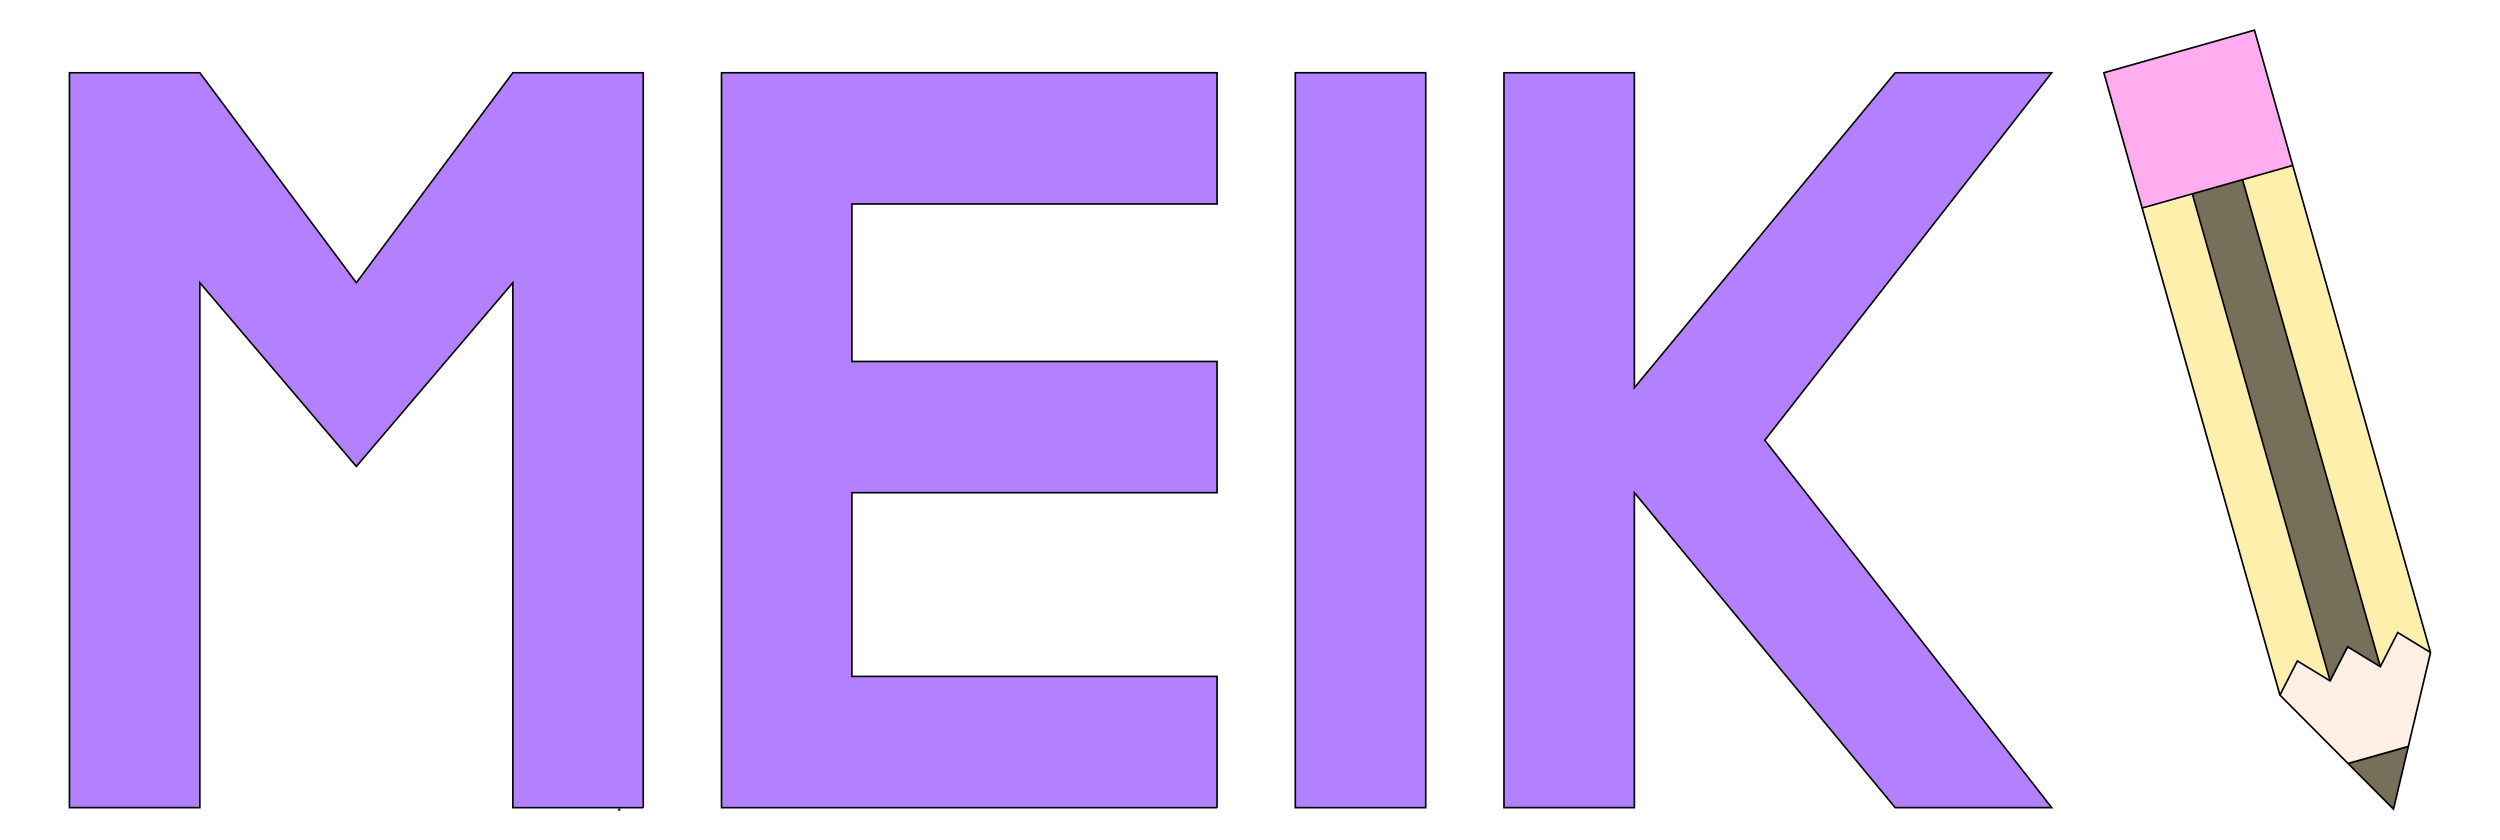
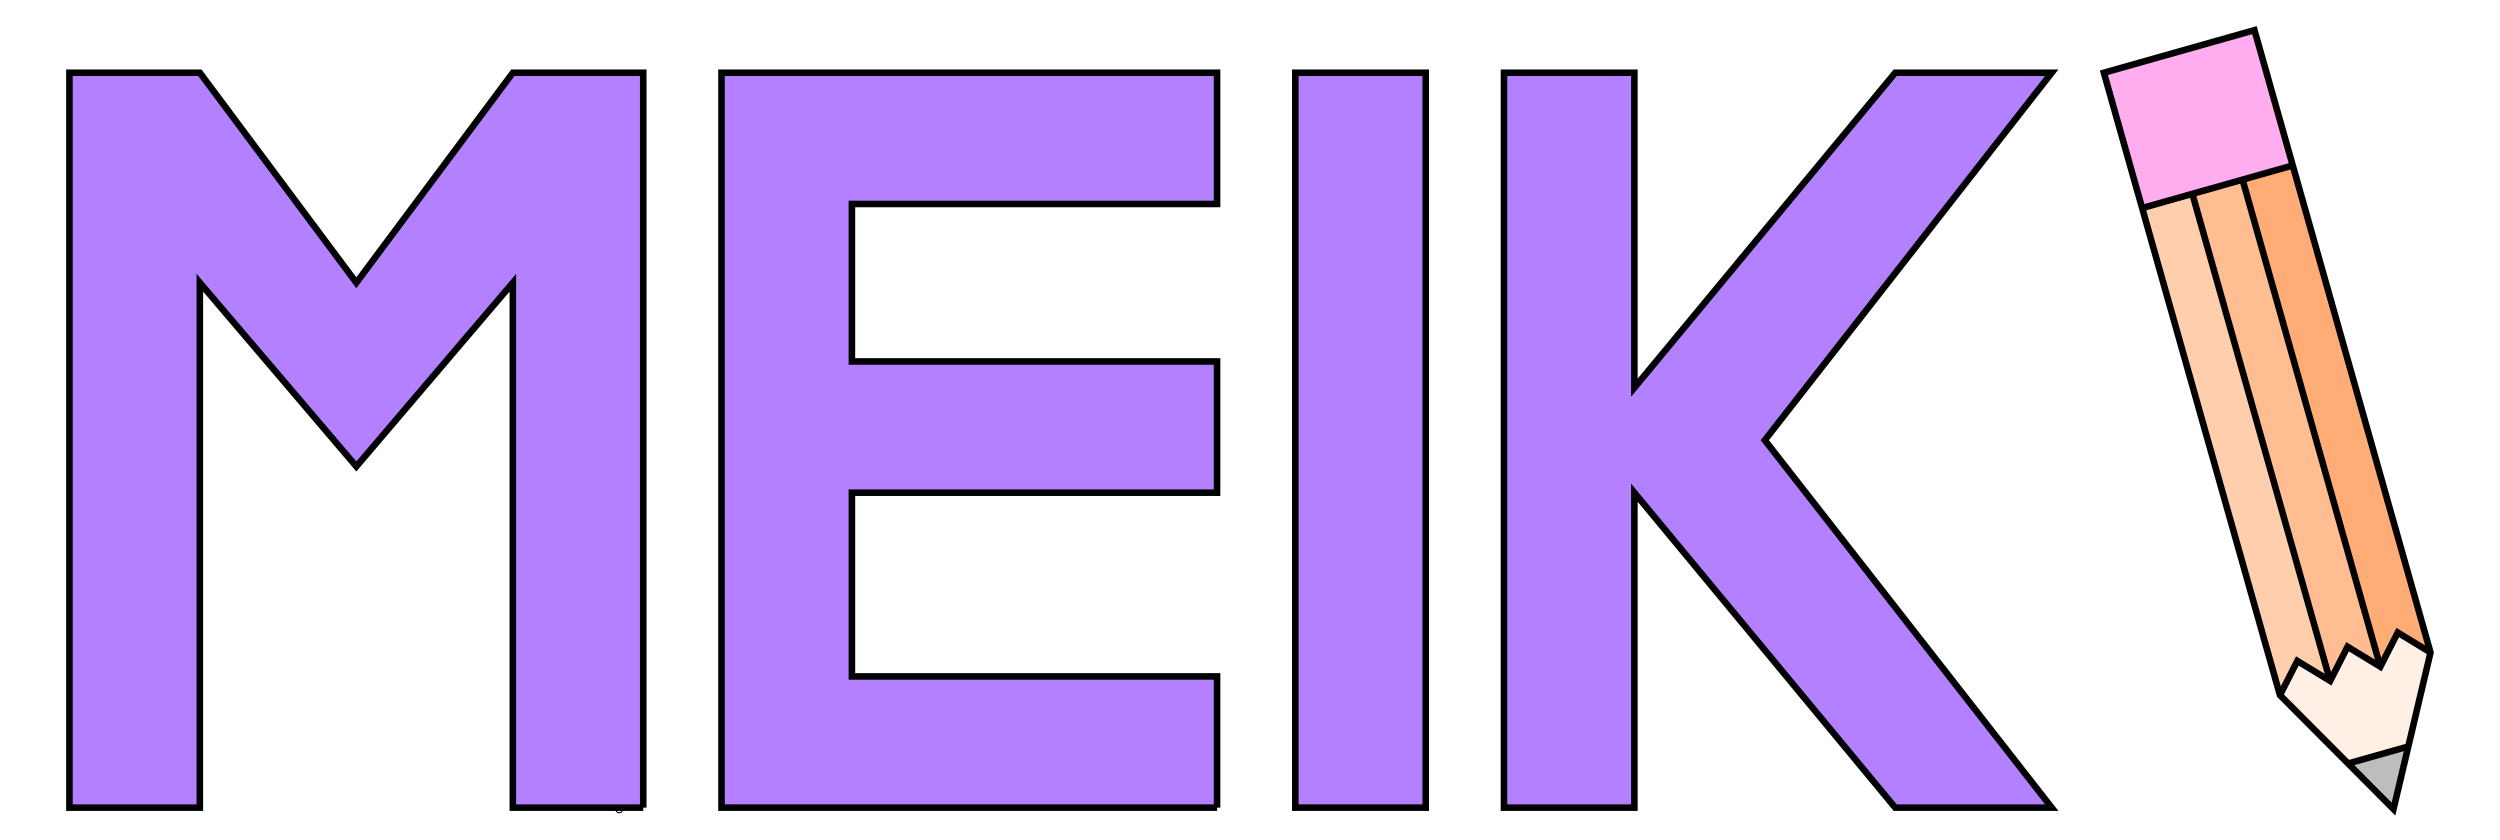
<svg xmlns="http://www.w3.org/2000/svg" width="1524" height="512" viewBox="0 0 403.225 135.467" version="1.1" id="svg960">
  <defs id="defs957" />
  <g id="layer1">
-     <g id="g1196">
-       <path style="fill:#b380ff;stroke:#000000;stroke-width:0.265px;stroke-linecap:butt;stroke-linejoin:miter;stroke-opacity:1" d="M 208.921,11.733 V 130.266 h 21.034 V 11.733 Z" id="path1454" />
-       <path style="fill:#b380ff;stroke:#000000;stroke-width:0.265px;stroke-linecap:butt;stroke-linejoin:miter;stroke-opacity:1" d="M 242.576,11.733 V 130.266 h 21.034 V 79.466 l 42.069,50.8 h 25.241 L 284.645,71 330.92,11.733 H 305.679 L 263.61,62.533 V 11.733 Z" id="path1526" />
-       <circle id="path2175" style="fill:#b380ff;stroke:#000000;stroke-width:0.265" cx="99.872" cy="130.583" r="0.052" />
-       <circle id="path2177" style="fill:#b380ff;stroke:#000000;stroke-width:0.265" cx="99.872" cy="130.583" r="0.052" />
-       <path style="fill:#b380ff;stroke:#000000;stroke-width:0.265px;stroke-linecap:butt;stroke-linejoin:miter;stroke-opacity:1" d="M 103.749,130.266 V 11.733 H 82.715 L 57.473,45.6 32.232,11.733 H 11.198 V 130.266 H 32.232 V 45.6 L 57.473,75.233 82.715,45.6 v 84.667 h 21.034 v 0" id="path2212" />
-       <path style="fill:#b380ff;stroke:#000000;stroke-width:0.265px;stroke-linecap:butt;stroke-linejoin:miter;stroke-opacity:1" d="M 196.3,130.266 H 116.37 V 11.733 h 79.931 V 32.9 H 137.404 v 25.4 h 58.896 V 79.466 H 137.404 v 29.633 h 58.896 v 21.167" id="path2360" />
-       <g id="g1175">
-         <path style="fill:#2b2200;fill-opacity:0.643;stroke-width:0.049" d="m 382.345,126.836 -3.647,-3.681 2.42,-0.698 c 1.331,-0.383 3.513,-1 4.847,-1.371 l 2.427,-0.673 -1.178,5.046 c -0.648,2.775 -1.188,5.049 -1.2,5.052 -0.012,0.004 -1.664,-1.65 -3.67,-3.675 z" id="path3720" />
-         <path style="fill:#ff80e5;fill-opacity:0.643;stroke-width:0.433" d="m 342.421,22.644 -3.086,-10.911 12.144,-3.435 12.144,-3.435 3.086,10.911 3.086,10.911 -12.144,3.435 -12.144,3.435 z" id="path2819" />
-         <path style="fill:#ffe6d5;fill-opacity:0.643;stroke-width:0.024" d="m 373.354,117.551 c -2.964,-2.976 -5.399,-5.424 -5.411,-5.442 -0.015,-0.022 0.408,-0.874 1.32,-2.663 l 1.342,-2.631 2.641,1.613 2.641,1.613 1.235,-2.413 c 0.8,-1.563 1.306,-2.523 1.437,-2.726 0.111,-0.172 0.208,-0.315 0.215,-0.317 0.008,-0.002 1.182,0.708 2.61,1.578 l 2.596,1.582 1.346,-2.627 c 0.74,-1.445 1.362,-2.665 1.381,-2.712 l 0.035,-0.085 0.217,0.115 c 0.569,0.302 3.109,1.788 4.311,2.521 l 0.579,0.353 -1.765,7.464 -1.765,7.464 -4.789,1.36 -4.789,1.36 z" id="path3546" />
-         <path style="fill:#ffe680;fill-opacity:0.643;stroke-width:0.125" d="m 372.811,68.255 -11.114,-39.279 3.974,-1.124 3.974,-1.124 11.111,39.279 11.111,39.279 -2.541,-1.502 c -1.397,-0.826 -2.575,-1.492 -2.617,-1.48 -0.042,0.012 -0.686,1.194 -1.43,2.627 l -1.353,2.605 z" id="path3106" />
-         <path style="fill:#2b2200;fill-opacity:0.643;stroke-width:0.126" d="m 364.715,70.547 -11.112,-39.282 4.048,-1.145 4.048,-1.145 11.111,39.28 11.111,39.28 -2.496,-1.513 c -1.373,-0.832 -2.558,-1.495 -2.634,-1.474 -0.076,0.021 -0.774,1.218 -1.551,2.66 l -1.414,2.621 z" id="path3317" />
-         <path style="fill:#ffe680;fill-opacity:0.643;stroke-width:0.125" d="m 356.621,72.845 -11.047,-39.053 4.048,-1.145 4.048,-1.145 11.047,39.053 11.047,39.053 -2.611,-1.501 -2.611,-1.501 -1.437,2.646 -1.437,2.646 z" id="path3067" />
-         <path style="fill:none;stroke:#000000;stroke-width:0.274px;stroke-linecap:butt;stroke-linejoin:miter;stroke-opacity:1" d="M 339.334,11.733 367.73,112.115 386.047,130.502 392.018,105.245 363.622,4.862 Z" id="path2653" />
-         <path style="fill:none;stroke:#000000;stroke-width:0.274px;stroke-linecap:butt;stroke-linejoin:miter;stroke-opacity:1" d="m 345.507,33.555 24.288,-6.871" id="path2655" />
-         <path style="fill:#b7c4c8;stroke:#000000;stroke-width:0.3px;stroke-linecap:butt;stroke-linejoin:miter;stroke-opacity:1" d="m 378.698,123.154 9.694,-2.742" id="path2657" />
-         <path style="fill:none;stroke:#000000;stroke-width:0.274px;stroke-linecap:butt;stroke-linejoin:miter;stroke-opacity:1" d="m 367.73,112.115 2.813,-5.51 5.283,3.219 2.813,-5.51 5.283,3.219 2.813,-5.51 5.283,3.219" id="path2659" />
-         <path style="fill:#ffaaee;stroke:#000000;stroke-width:0.274px;stroke-linecap:butt;stroke-linejoin:miter;stroke-opacity:1" d="M 375.826,109.825 353.603,31.265" id="path2661" />
-         <path style="fill:none;stroke:#000000;stroke-width:0.274px;stroke-linecap:butt;stroke-linejoin:miter;stroke-opacity:1" d="M 383.922,107.535 361.699,28.975" id="path2663" />
-       </g>
-     </g>
+     <path style="fill:#b380ff;stroke:#000000;stroke-width:1.058;stroke-linecap:butt;stroke-linejoin:miter;stroke-opacity:1;stroke-miterlimit:4;stroke-dasharray:none" d="M 208.921,11.733 V 130.266 h 21.034 V 11.733 Z" id="path1454" />
+     <path style="fill:#b380ff;stroke:#000000;stroke-width:1.058;stroke-linecap:butt;stroke-linejoin:miter;stroke-opacity:1;stroke-miterlimit:4;stroke-dasharray:none" d="M 242.576,11.733 V 130.266 h 21.034 V 79.466 l 42.069,50.8 h 25.241 L 284.645,71 330.92,11.733 H 305.679 L 263.61,62.533 V 11.733 Z" id="path1526" />
+     <circle id="path2175" style="fill:#b380ff;stroke:#000000;stroke-width:1.058;stroke-miterlimit:4;stroke-dasharray:none" cx="99.872" cy="130.583" r="0.052" />
+     <circle id="path2177" style="fill:#b380ff;stroke:#000000;stroke-width:1.058;stroke-miterlimit:4;stroke-dasharray:none" cx="99.872" cy="130.583" r="0.052" />
+     <path style="fill:#b380ff;stroke:#000000;stroke-width:1.058;stroke-linecap:butt;stroke-linejoin:miter;stroke-opacity:1;stroke-miterlimit:4;stroke-dasharray:none" d="M 103.749,130.266 V 11.733 H 82.715 L 57.473,45.6 32.232,11.733 H 11.198 V 130.266 H 32.232 V 45.6 L 57.473,75.233 82.715,45.6 v 84.667 h 21.034 v 0" id="path2212" />
+     <path style="fill:#b380ff;stroke:#000000;stroke-width:1.058;stroke-linecap:butt;stroke-linejoin:miter;stroke-opacity:1;stroke-miterlimit:4;stroke-dasharray:none" d="M 196.3,130.266 H 116.37 V 11.733 h 79.931 V 32.9 H 137.404 v 25.4 h 58.896 V 79.466 H 137.404 v 29.633 h 58.896 v 21.167" id="path2360" />
+     <path style="fill:#999999;fill-opacity:0.643;stroke-width:1.058;stroke-miterlimit:4;stroke-dasharray:none" d="m 382.345,126.836 -3.647,-3.681 2.42,-0.698 c 1.331,-0.383 3.513,-1 4.847,-1.371 l 2.427,-0.673 -1.178,5.046 c -0.648,2.775 -1.188,5.049 -1.2,5.052 -0.012,0.004 -1.664,-1.65 -3.67,-3.675 z" id="path3720" />
+     <path style="fill:#ff80e5;fill-opacity:0.643;stroke-width:1.058;stroke-miterlimit:4;stroke-dasharray:none" d="m 342.421,22.644 -3.086,-10.911 12.144,-3.435 12.144,-3.435 3.086,10.911 3.086,10.911 -12.144,3.435 -12.144,3.435 z" id="path2819" />
+     <path style="fill:#ffe6d5;fill-opacity:0.643;stroke-width:1.058;stroke-miterlimit:4;stroke-dasharray:none" d="m 373.354,117.551 c -2.964,-2.976 -5.399,-5.424 -5.411,-5.442 -0.015,-0.022 0.408,-0.874 1.32,-2.663 l 1.342,-2.631 2.641,1.613 2.641,1.613 1.235,-2.413 c 0.8,-1.563 1.306,-2.523 1.437,-2.726 0.111,-0.172 0.208,-0.315 0.215,-0.317 0.008,-0.002 1.182,0.708 2.61,1.578 l 2.596,1.582 1.346,-2.627 c 0.74,-1.445 1.362,-2.665 1.381,-2.712 l 0.035,-0.085 0.217,0.115 c 0.569,0.302 3.109,1.788 4.311,2.521 l 0.579,0.353 -1.765,7.464 -1.765,7.464 -4.789,1.36 -4.789,1.36 z" id="path3546" />
+     <path style="fill:#ff7f2a;fill-opacity:0.643;stroke-width:1.058;stroke-miterlimit:4;stroke-dasharray:none" d="m 372.811,68.255 -11.114,-39.279 3.974,-1.124 3.974,-1.124 11.111,39.279 11.111,39.279 -2.541,-1.502 c -1.397,-0.826 -2.575,-1.492 -2.617,-1.48 -0.042,0.012 -0.686,1.194 -1.43,2.627 l -1.353,2.605 z" id="path3106" />
+     <path style="fill:#ff9955;fill-opacity:0.643;stroke-width:1.058;stroke-miterlimit:4;stroke-dasharray:none" d="m 364.715,70.547 -11.112,-39.282 4.048,-1.145 4.048,-1.145 11.111,39.28 11.111,39.28 -2.496,-1.513 c -1.373,-0.832 -2.558,-1.495 -2.634,-1.474 -0.076,0.021 -0.774,1.218 -1.551,2.66 l -1.414,2.621 z" id="path3317" />
+     <path style="fill:#ffb380;fill-opacity:0.643;stroke-width:1.058;stroke-miterlimit:4;stroke-dasharray:none" d="m 356.621,72.845 -11.047,-39.053 4.048,-1.145 4.048,-1.145 11.047,39.053 11.047,39.053 -2.611,-1.501 -2.611,-1.501 -1.437,2.646 -1.437,2.646 z" id="path3067" />
+     <path style="fill:none;stroke:#000000;stroke-width:1.058;stroke-linecap:butt;stroke-linejoin:miter;stroke-opacity:1;stroke-miterlimit:4;stroke-dasharray:none" d="M 339.334,11.733 367.73,112.115 386.047,130.502 392.018,105.245 363.622,4.862 Z" id="path2653" />
+     <path style="fill:none;stroke:#000000;stroke-width:1.058;stroke-linecap:butt;stroke-linejoin:miter;stroke-opacity:1;stroke-miterlimit:4;stroke-dasharray:none" d="m 345.507,33.555 24.288,-6.871" id="path2655" />
+     <path style="fill:#b7c4c8;stroke:#000000;stroke-width:1.058;stroke-linecap:butt;stroke-linejoin:miter;stroke-opacity:1;stroke-miterlimit:4;stroke-dasharray:none" d="m 378.698,123.154 9.694,-2.742" id="path2657" />
+     <path style="fill:none;stroke:#000000;stroke-width:1.058;stroke-linecap:butt;stroke-linejoin:miter;stroke-opacity:1;stroke-miterlimit:4;stroke-dasharray:none" d="m 367.73,112.115 2.813,-5.51 5.283,3.219 2.813,-5.51 5.283,3.219 2.813,-5.51 5.283,3.219" id="path2659" />
+     <path style="fill:#ffaaee;stroke:#000000;stroke-width:1.058;stroke-linecap:butt;stroke-linejoin:miter;stroke-opacity:1;stroke-miterlimit:4;stroke-dasharray:none" d="M 375.826,109.825 353.603,31.265" id="path2661" />
+     <path style="fill:none;stroke:#000000;stroke-width:1.058;stroke-linecap:butt;stroke-linejoin:miter;stroke-opacity:1;stroke-miterlimit:4;stroke-dasharray:none" d="M 383.922,107.535 361.699,28.975" id="path2663" />
  </g>
</svg>
